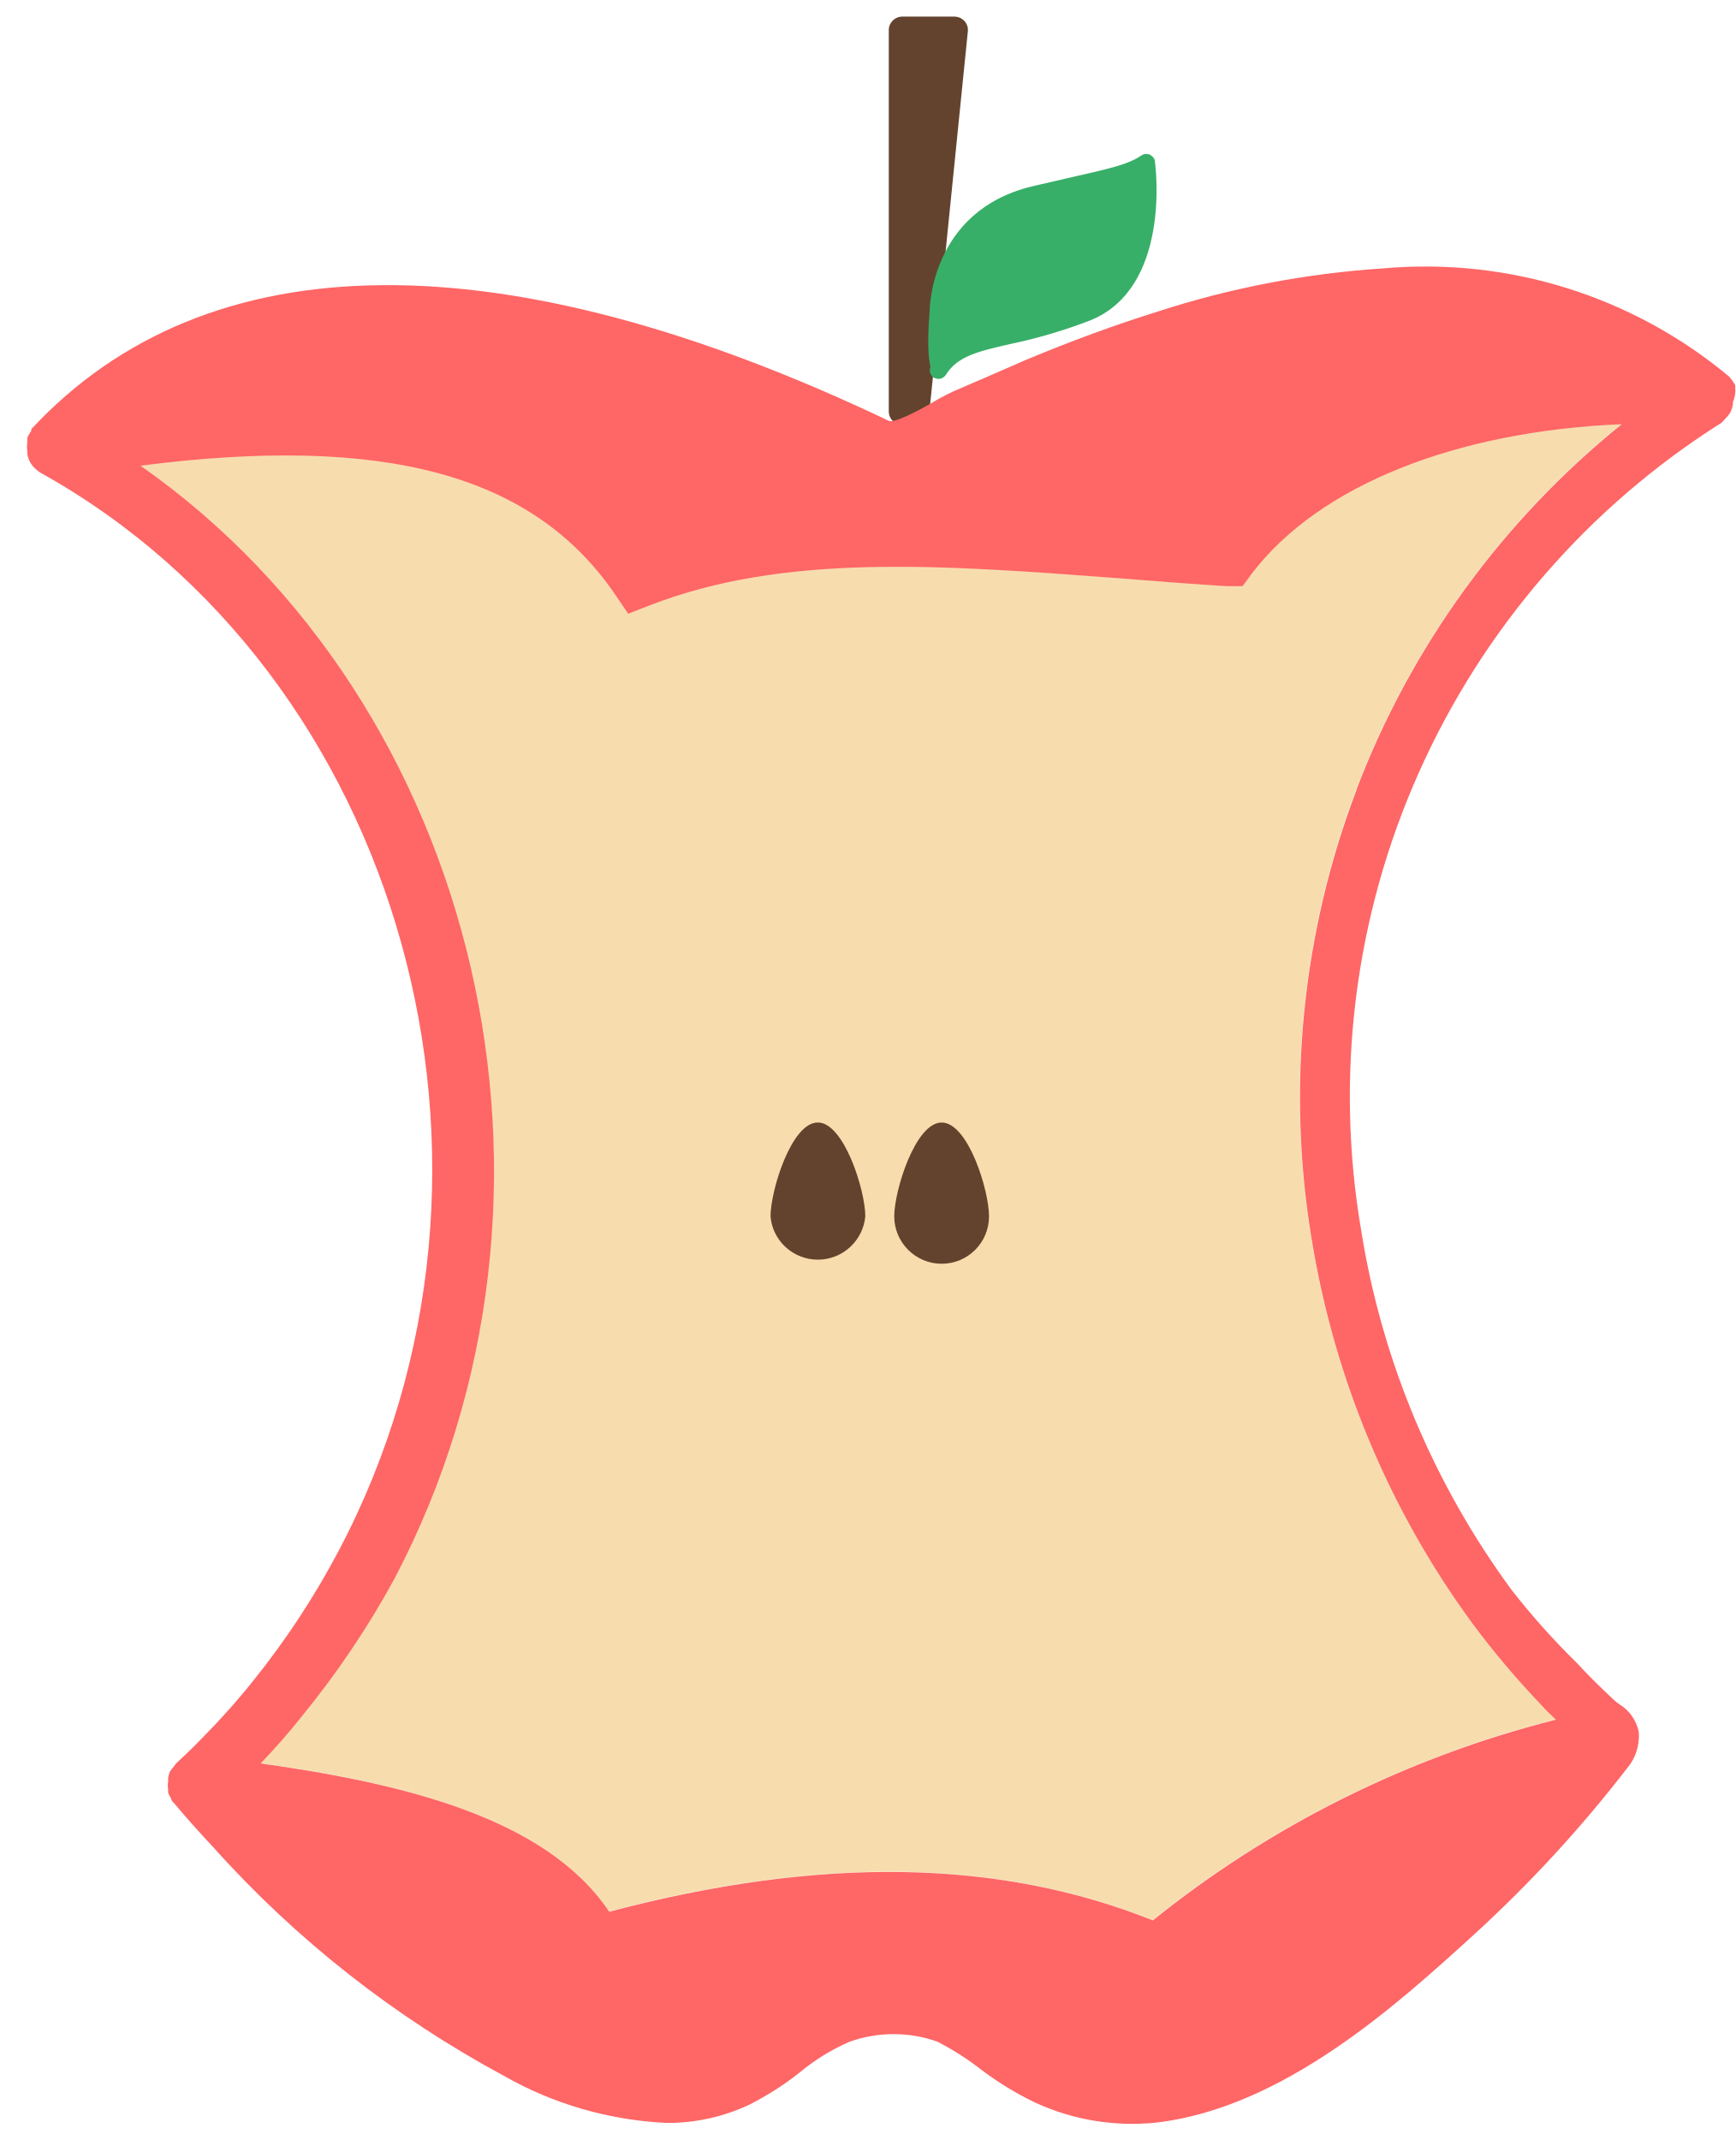
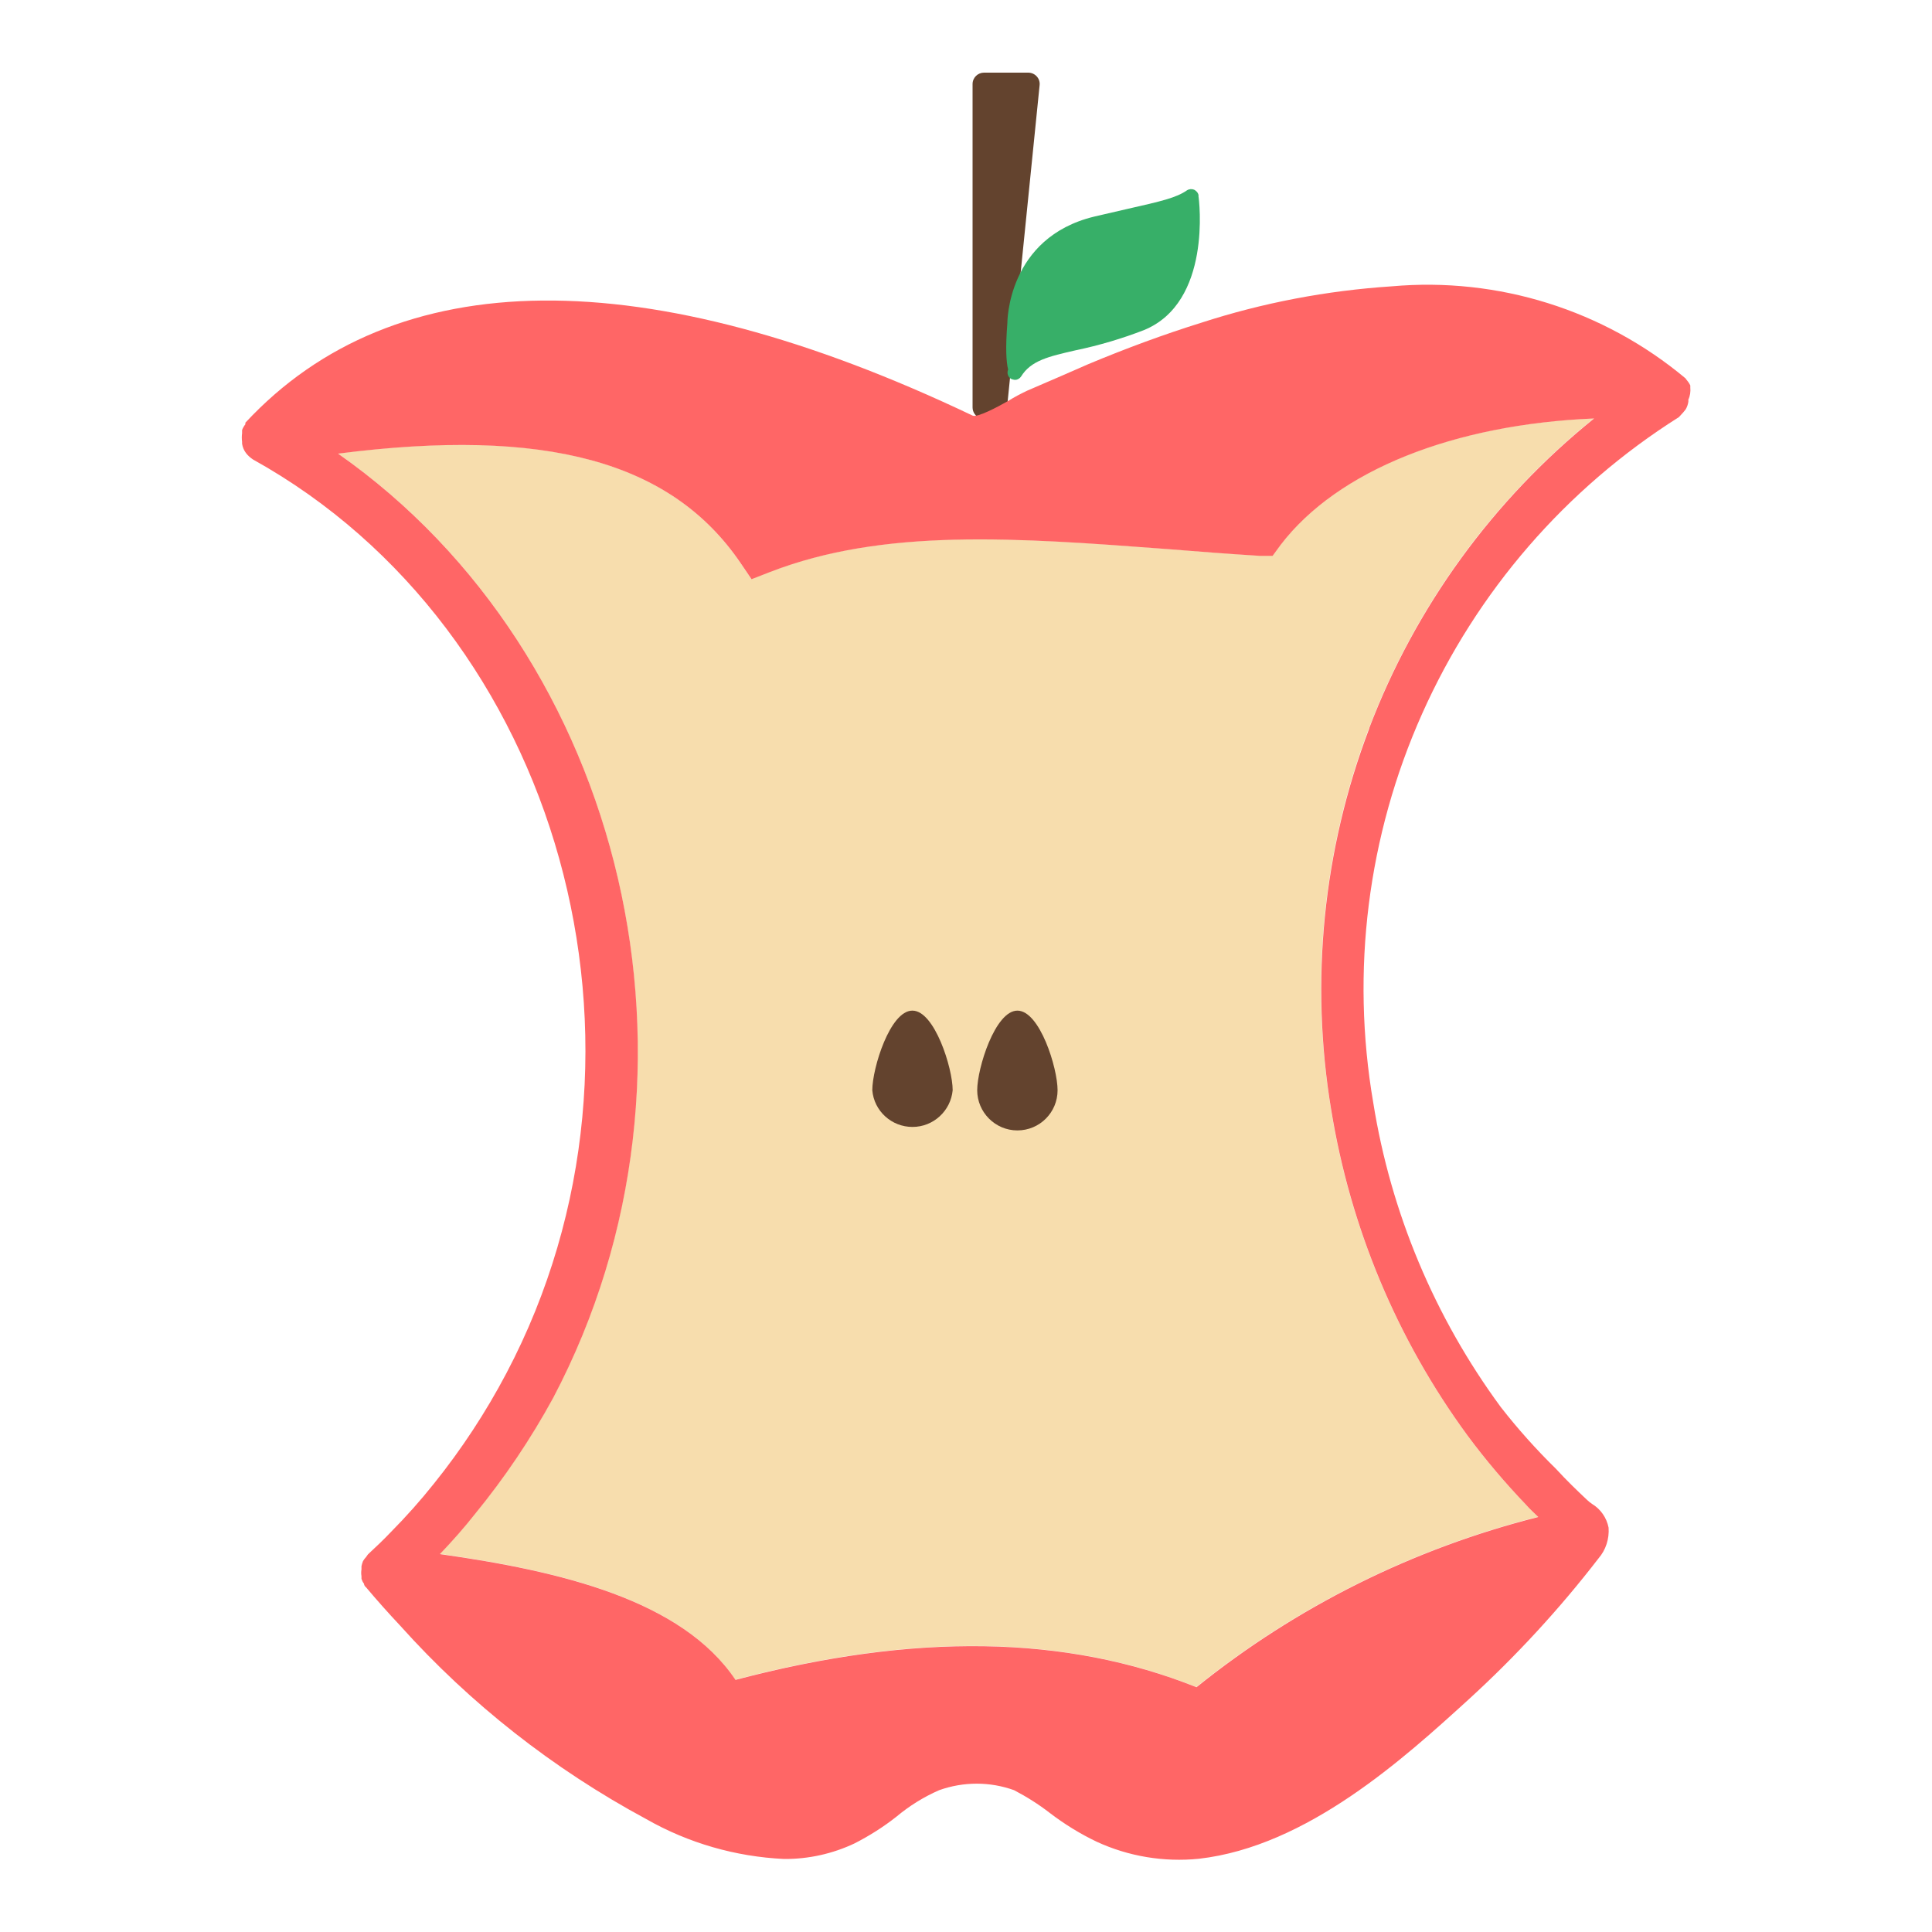
- <svg xmlns="http://www.w3.org/2000/svg" id="Layer_1" data-name="Layer 1" viewBox="0 0 76.16 93.93">
+ <svg xmlns="http://www.w3.org/2000/svg" id="Layer_1" data-name="Layer 1" viewBox="0 0 100 100">
  <defs>
    <style>
      .cls-1 {
        fill: #f7ddad;
      }

      .cls-2 {
        fill: #f66;
      }

      .cls-3 {
        fill: #63432e;
      }

      .cls-4 {
        fill: #37af68;
      }
    </style>
  </defs>
-   <path class="cls-3" d="M39.01,18.06V1.32c0-.33,.27-.59,.59-.59h2.29c.35,0,.63,.3,.59,.65l-1.79,17.71-1.29-.47c-.23-.09-.39-.31-.39-.56Z" />
-   <path class="cls-1" d="M57.56,54.38c.99,6.1,3.4,11.88,7.05,16.86,.94,1.27,1.96,2.47,3.05,3.61,.19,.22,.41,.41,.62,.62h0c-6.46,1.63-12.5,4.63-17.69,8.81-6.76-2.7-14.57-2.83-23.86-.38-2.78-4.14-9.05-5.63-15.3-6.51,.64-.67,1.26-1.37,1.81-2.07,1.54-1.88,2.9-3.9,4.06-6.03,8.91-16.93,3.72-38.45-11.14-48.86,10.74-1.38,17.25,.4,20.83,5.66l.57,.84,.95-.37c5.9-2.29,12.73-1.78,20.57-1.19,1.59,.13,3.18,.25,4.77,.35h.68l.41-.56c2.96-3.88,8.99-6.25,16.23-6.55-5.23,4.22-9.25,9.75-11.64,16.03-2.39,6.28-3.07,13.09-1.97,19.72h0Z" />
-   <path class="cls-3" d="M35.89,49.27c-1.15,0-2.07,2.98-2.07,4.12,.09,1.08,1,1.9,2.08,1.9s1.98-.83,2.08-1.9c0-1.15-.94-4.12-2.08-4.12h0Z" />
-   <path class="cls-3" d="M41.33,49.27c-1.15,0-2.08,2.98-2.08,4.12s.93,2.08,2.08,2.08,2.08-.93,2.08-2.08-.92-4.12-2.08-4.12Z" />
-   <path class="cls-2" d="M75.92,16.55c-4.24-3.55-9.71-5.26-15.21-4.77-3.36,.22-6.68,.85-9.88,1.89-1.89,.59-3.85,1.31-5.81,2.13-1.03,.45-2.08,.91-3.18,1.38-.34,.16-.68,.34-1,.54-.51,.29-1.59,.87-1.83,.75-16.9-8.05-29.91-7.95-37.64,.37v.08c-.07,.09-.13,.19-.17,.3,0,.05,0,.11,0,.16-.02,.15-.02,.3,0,.45v.1c.03,.18,.1,.35,.21,.49,.1,.13,.22,.23,.35,.32,15.91,8.83,21.99,30.48,13.12,47.3-1.06,2.01-2.31,3.92-3.74,5.7-.7,.88-1.44,1.71-2.23,2.51-.38,.4-.78,.78-1.19,1.16h0s-.07,.09-.1,.14c-.06,.06-.11,.13-.16,.21-.04,.09-.06,.18-.08,.27v.16h0c-.02,.12-.02,.24,0,.35,0,.05,0,.1,0,.14,.03,.09,.07,.18,.13,.25,0,0,0,.11,.1,.18,.57,.68,1.16,1.34,1.77,1.99,3.63,4.05,7.94,7.43,12.73,10.01,2.19,1.25,4.63,1.95,7.14,2.07,1.27,.01,2.52-.27,3.66-.81,.76-.39,1.49-.85,2.16-1.38,.67-.56,1.41-1.02,2.21-1.37,1.26-.45,2.63-.45,3.88,0,.65,.34,1.27,.73,1.85,1.18,.76,.58,1.57,1.08,2.43,1.49,1.65,.76,3.47,1.06,5.28,.88,5.62-.64,10.64-5.22,13.98-8.26h0c2.44-2.23,4.69-4.67,6.71-7.29,.38-.44,.56-1.01,.52-1.59-.1-.51-.41-.96-.86-1.23-.1-.07-.19-.14-.27-.22-.52-.49-1.05-1-1.59-1.59h0c-1.02-1-1.98-2.07-2.86-3.2-3.42-4.65-5.69-10.05-6.6-15.75-1.17-6.82-.29-13.83,2.53-20.14,2.82-6.32,7.44-11.66,13.29-15.35l.22-.24,.13-.16h0c.07-.12,.12-.26,.14-.4v-.11c.09-.19,.12-.41,.1-.62h0s0-.07,0-.11c-.06-.13-.15-.24-.24-.35Zm-16.38,18.12c-2.39,6.28-3.07,13.09-1.97,19.72h0c.99,6.1,3.4,11.88,7.05,16.86,.94,1.27,1.96,2.47,3.05,3.61,.19,.22,.41,.41,.62,.62h0c-6.46,1.63-12.5,4.63-17.69,8.81-6.76-2.7-14.57-2.83-23.86-.38-2.78-4.14-9.05-5.63-15.3-6.51,.64-.67,1.26-1.37,1.81-2.07,1.54-1.88,2.9-3.9,4.06-6.03,8.91-16.93,3.72-38.45-11.14-48.86,10.74-1.38,17.25,.4,20.83,5.66l.57,.84,.95-.37c5.9-2.29,12.73-1.78,20.57-1.19,1.59,.13,3.18,.25,4.77,.35h.68l.41-.56c2.96-3.88,8.99-6.25,16.23-6.55-5.23,4.22-9.25,9.75-11.64,16.03Z" />
-   <path class="cls-4" d="M50.7,7.09c-.02-.13-.11-.24-.23-.3-.12-.05-.26-.04-.37,.03-.56,.39-1.35,.57-3.07,.96l-1.73,.4c-4.51,1.09-4.5,5.47-4.5,5.53-.1,1.26-.06,1.98,.04,2.39-.07,.17-.02,.37,.15,.48,.06,.03,.12,.04,.18,.05,.02,0,.03,0,.04,0,0,0,0,0,0,0,.12,0,.23-.07,.3-.17,.51-.83,1.43-1.04,2.83-1.36,1.2-.25,2.38-.6,3.52-1.04,3.53-1.43,2.87-6.73,2.83-6.96Z" />
+   <path class="cls-3" d="M50.34,21.1V4.35c0-.33,.27-.59,.59-.59h2.29c.35,0,.63,.3,.59,.65l-1.79,17.71-1.29-.47c-.23-.09-.39-.31-.39-.56Z" />
+   <path class="cls-1" d="M68.89,57.42c.99,6.1,3.4,11.88,7.05,16.86,.94,1.27,1.96,2.47,3.05,3.61,.19,.22,.41,.41,.62,.62h0c-6.46,1.63-12.5,4.63-17.69,8.81-6.76-2.7-14.57-2.83-23.86-.38-2.78-4.14-9.05-5.63-15.3-6.51,.64-.67,1.26-1.37,1.81-2.07,1.54-1.88,2.9-3.9,4.06-6.03,8.91-16.93,3.72-38.45-11.14-48.86,10.74-1.38,17.25,.4,20.83,5.66l.57,.84,.95-.37c5.9-2.29,12.73-1.78,20.57-1.19,1.59,.13,3.18,.25,4.77,.35h.68l.41-.56c2.96-3.88,8.99-6.25,16.23-6.55-5.23,4.22-9.25,9.75-11.64,16.03-2.39,6.28-3.07,13.09-1.97,19.72h0Z" />
+   <path class="cls-3" d="M47.22,52.31c-1.15,0-2.07,2.98-2.07,4.12,.09,1.08,1,1.9,2.08,1.9s1.98-.83,2.08-1.9c0-1.15-.94-4.12-2.08-4.12h0Z" />
+   <path class="cls-3" d="M52.66,52.31c-1.15,0-2.08,2.98-2.08,4.12s.93,2.08,2.08,2.08,2.08-.93,2.08-2.08-.92-4.12-2.08-4.12Z" />
+   <path class="cls-2" d="M87.25,19.59c-4.24-3.55-9.71-5.26-15.21-4.77-3.36,.22-6.68,.85-9.88,1.89-1.89,.59-3.85,1.31-5.81,2.13-1.03,.45-2.08,.91-3.18,1.38-.34,.16-.68,.34-1,.54-.51,.29-1.59,.87-1.83,.75-16.9-8.05-29.91-7.95-37.64,.37v.08c-.07,.09-.13,.19-.17,.3,0,.05,0,.11,0,.16-.02,.15-.02,.3,0,.45v.1c.03,.18,.1,.35,.21,.49,.1,.13,.22,.23,.35,.32,15.91,8.83,21.99,30.48,13.12,47.3-1.06,2.01-2.31,3.92-3.74,5.7-.7,.88-1.44,1.71-2.23,2.51-.38,.4-.78,.78-1.19,1.16h0s-.07,.09-.1,.14c-.06,.06-.11,.13-.16,.21-.04,.09-.06,.18-.08,.27v.16h0c-.02,.12-.02,.24,0,.35,0,.05,0,.1,0,.14,.03,.09,.07,.18,.13,.25,0,0,0,.11,.1,.18,.57,.68,1.16,1.34,1.77,1.99,3.63,4.05,7.94,7.43,12.73,10.01,2.19,1.25,4.63,1.95,7.14,2.07,1.27,.01,2.52-.27,3.66-.81,.76-.39,1.49-.85,2.16-1.38,.67-.56,1.41-1.02,2.21-1.37,1.26-.45,2.63-.45,3.88,0,.65,.34,1.27,.73,1.85,1.18,.76,.58,1.57,1.08,2.43,1.49,1.65,.76,3.47,1.06,5.28,.88,5.62-.64,10.64-5.22,13.98-8.26h0c2.44-2.23,4.69-4.67,6.71-7.29,.38-.44,.56-1.01,.52-1.59-.1-.51-.41-.96-.86-1.23-.1-.07-.19-.14-.27-.22-.52-.49-1.05-1-1.59-1.59h0c-1.02-1-1.98-2.07-2.86-3.2-3.42-4.65-5.69-10.05-6.6-15.75-1.17-6.82-.29-13.83,2.53-20.14,2.82-6.32,7.44-11.66,13.29-15.35l.22-.24,.13-.16h0c.07-.12,.12-.26,.14-.4v-.11c.09-.19,.12-.41,.1-.62h0s0-.07,0-.11c-.06-.13-.15-.24-.24-.35Zm-16.38,18.12c-2.39,6.28-3.07,13.09-1.97,19.72h0c.99,6.1,3.4,11.88,7.05,16.86,.94,1.27,1.96,2.47,3.05,3.61,.19,.22,.41,.41,.62,.62h0c-6.46,1.63-12.5,4.63-17.69,8.81-6.76-2.7-14.57-2.83-23.86-.38-2.78-4.14-9.05-5.63-15.3-6.51,.64-.67,1.26-1.37,1.81-2.07,1.54-1.88,2.9-3.9,4.06-6.03,8.91-16.93,3.72-38.45-11.14-48.86,10.74-1.38,17.25,.4,20.83,5.66l.57,.84,.95-.37c5.9-2.29,12.73-1.78,20.57-1.19,1.59,.13,3.18,.25,4.77,.35h.68l.41-.56c2.96-3.88,8.99-6.25,16.23-6.55-5.23,4.22-9.25,9.75-11.64,16.03Z" />
+   <path class="cls-4" d="M62.04,10.12c-.02-.13-.11-.24-.23-.3-.12-.05-.26-.04-.37,.03-.56,.39-1.35,.57-3.07,.96l-1.73,.4c-4.51,1.09-4.5,5.47-4.5,5.53-.1,1.26-.06,1.98,.04,2.39-.07,.17-.02,.37,.15,.48,.06,.03,.12,.04,.18,.05,.02,0,.03,0,.04,0,0,0,0,0,0,0,.12,0,.23-.07,.3-.17,.51-.83,1.43-1.04,2.83-1.36,1.2-.25,2.38-.6,3.52-1.04,3.53-1.43,2.87-6.73,2.83-6.96Z" />
</svg>
